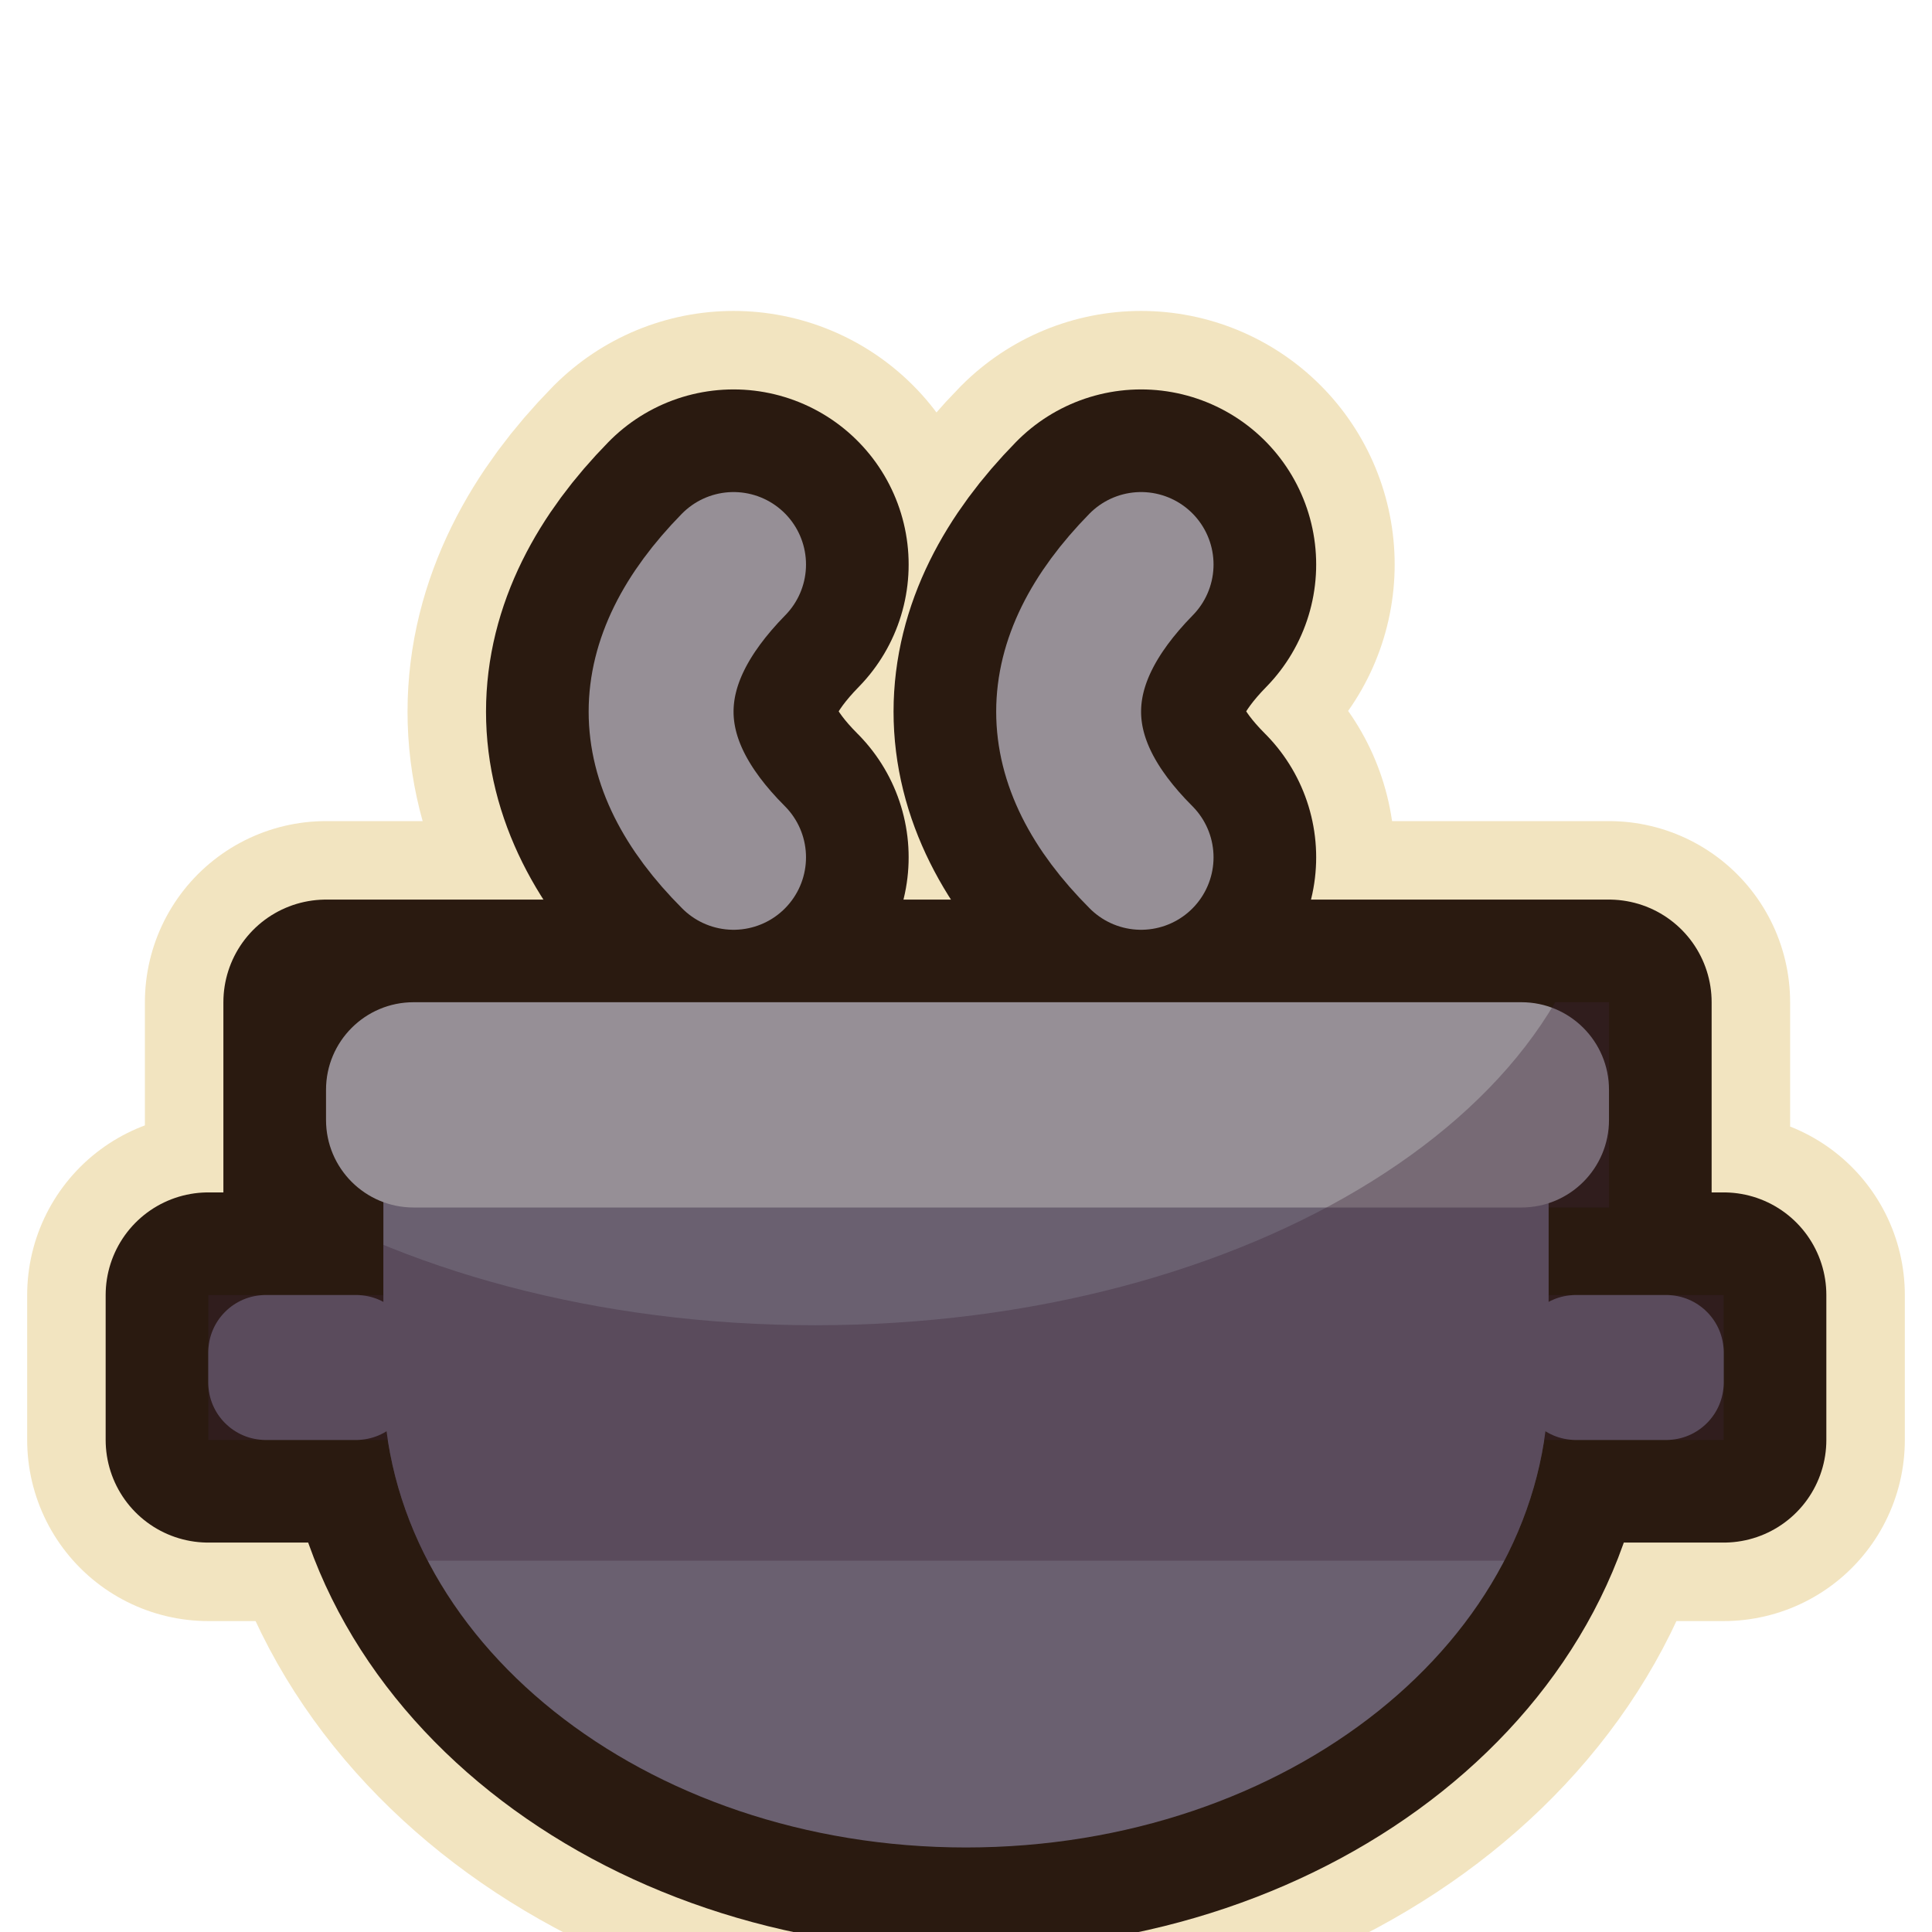
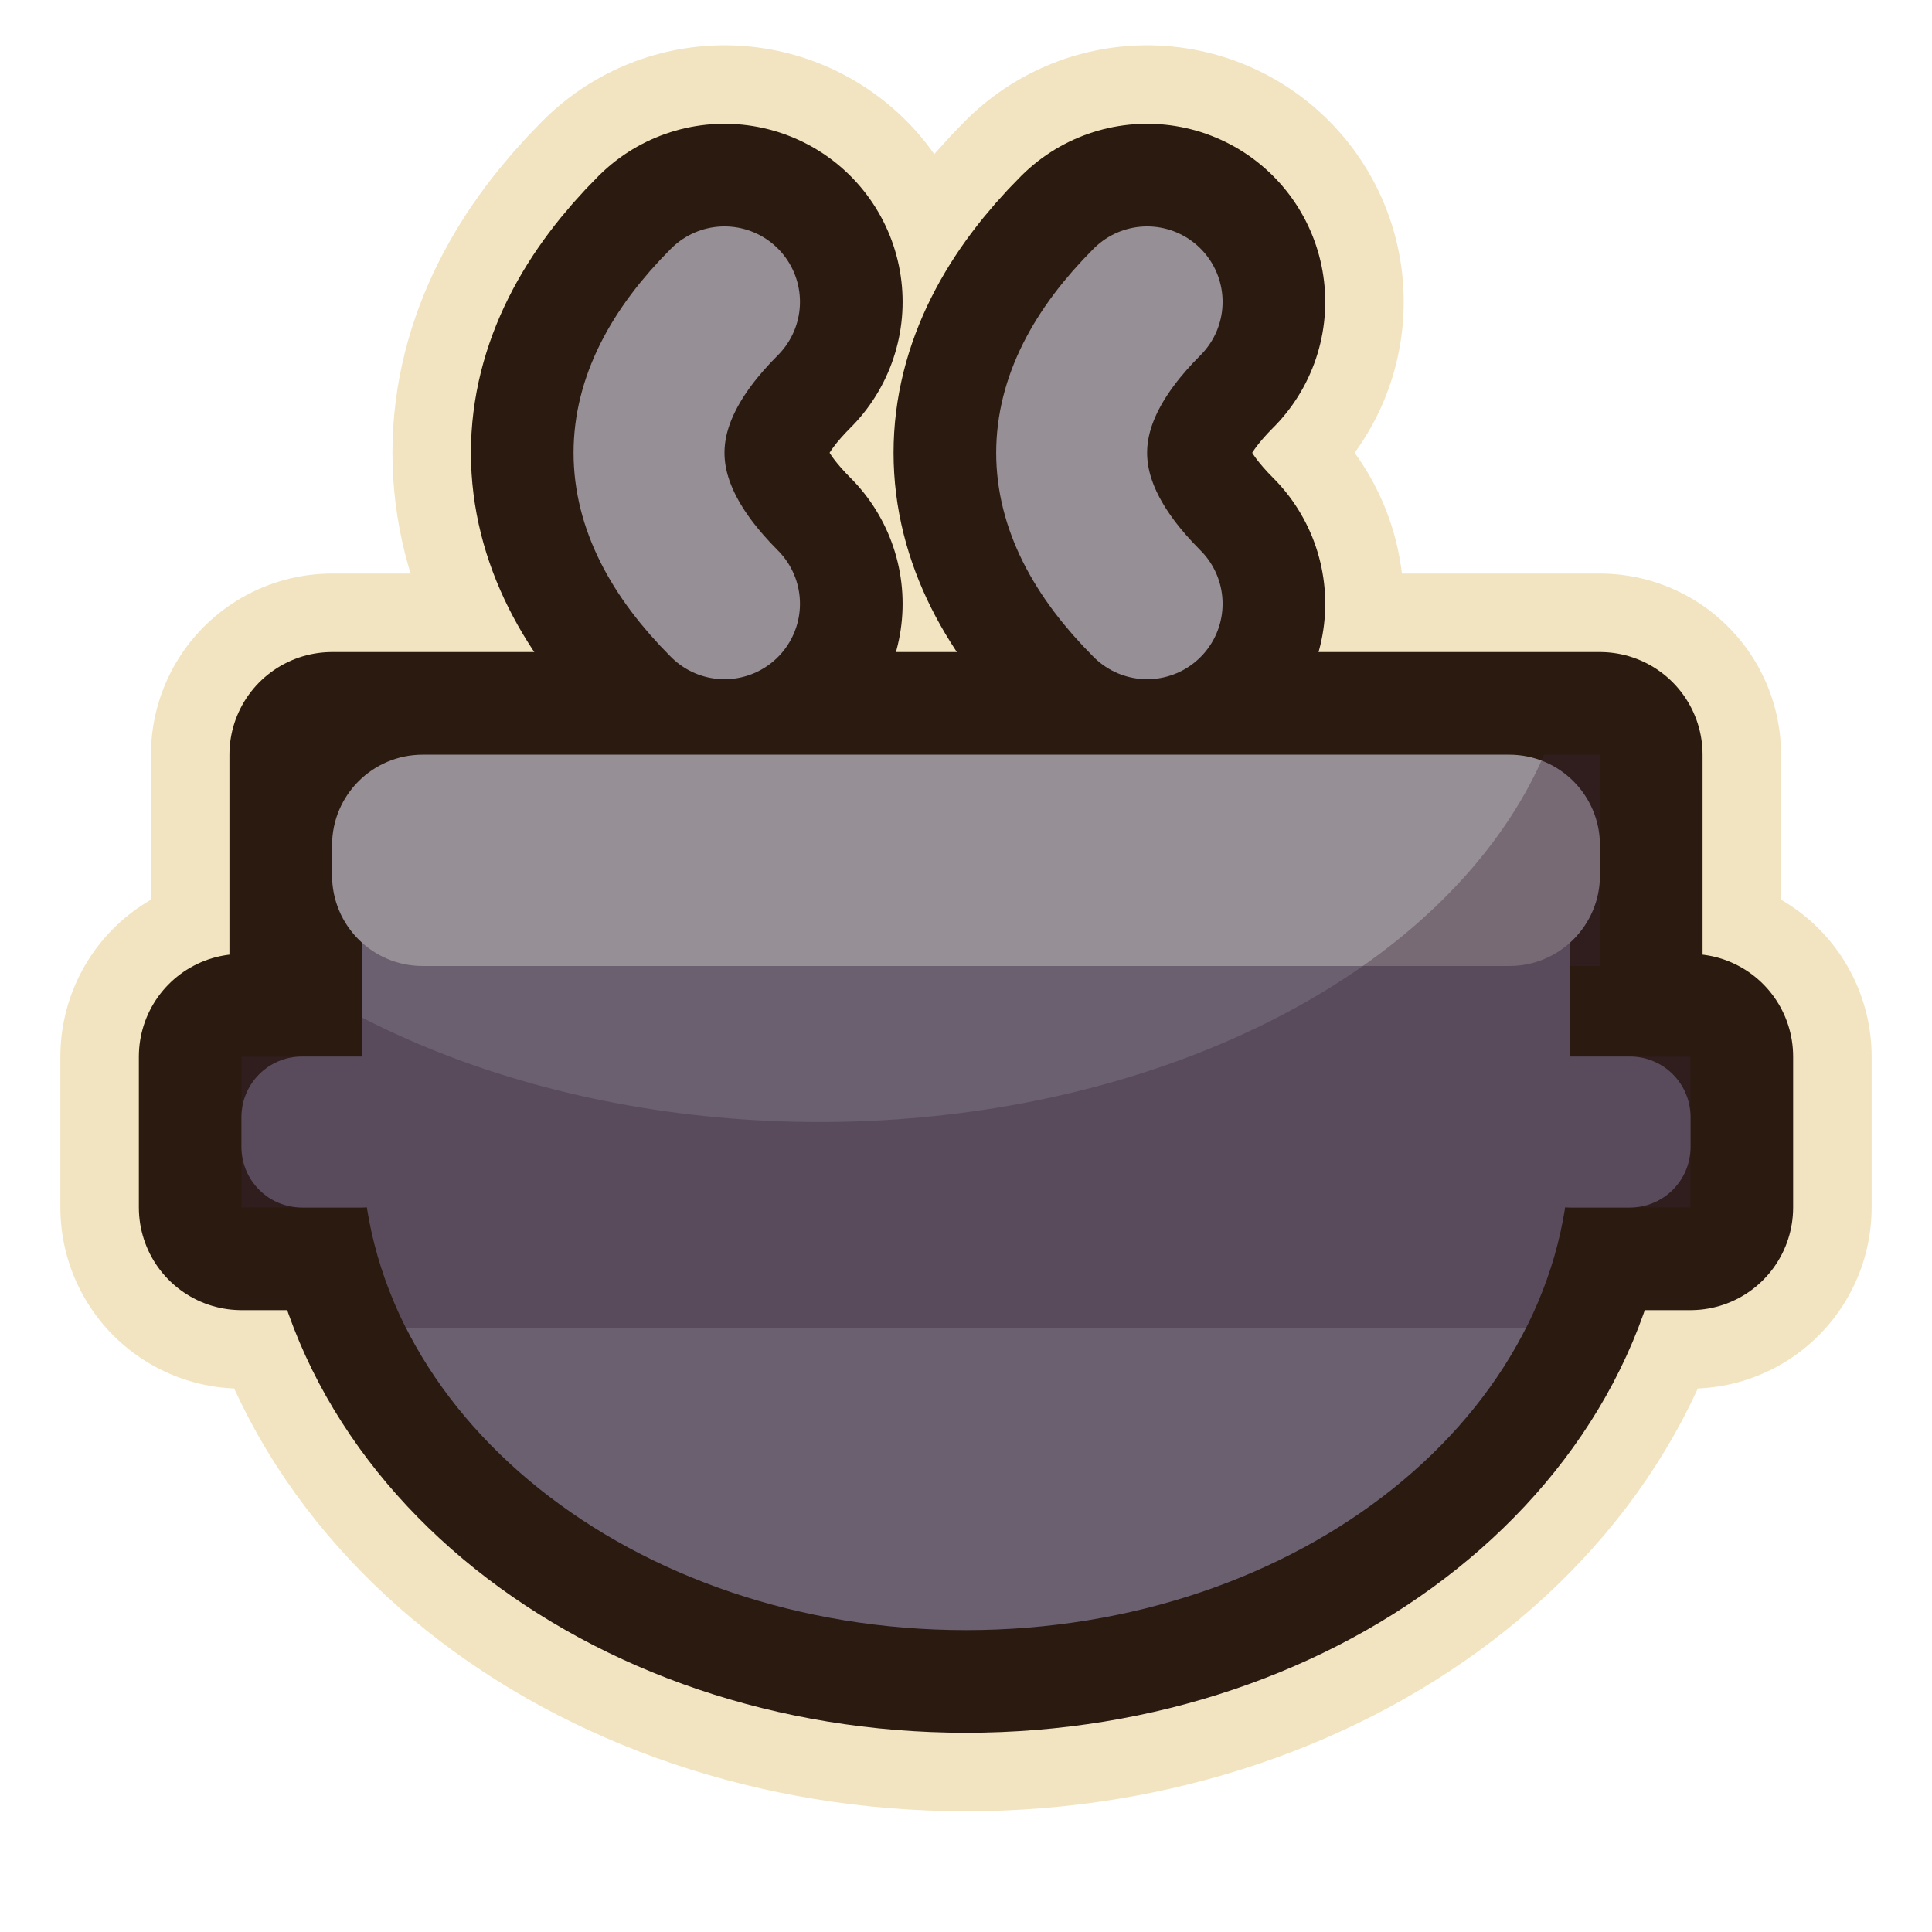
<svg xmlns="http://www.w3.org/2000/svg" viewBox="0 0 64 64" role="img" aria-label="soup bowl">
  <g fill="#f2e4c0" stroke="#f2e4c0" stroke-linejoin="round" stroke-linecap="round" stroke-width="12">
-     <path fill="none" stroke-width="16.8" d="M24.3 28.4Q19.5 23.6 24.3 18.7M37.8 28.4Q33 23.6 37.8 18.7" />
-     <path d="M12.7 38H51.3V45.8A19.3 15.4 0 0 1 12.7 45.8Z" />
-     <path d="M10.8 33.2h42.5v6.8h-42.5zM6.9 42.9h6.8v4.8h-6.8zM50.3 42.9h6.8v4.8h-6.8z" />
+     <path fill="none" stroke-width="17" d="M24 20Q19 15 24 10M38 20Q33 15 38 10" />
+     <path d="M12 30H52V38A20 16 0 0 1 12 38Z" />
+     <path d="M11 25h42v7h-42zM8 35h6v5h-6zM50 35h6v5h-6z" />
  </g>
  <g fill="#2a1a10" stroke="#2a1a10" stroke-linejoin="round" stroke-linecap="round" stroke-width="6.8">
-     <path fill="none" stroke-width="11.6" d="M24.3 28.4Q19.5 23.6 24.3 18.7M37.8 28.4Q33 23.6 37.8 18.7" />
-     <path d="M12.7 38H51.3V45.8A19.3 15.4 0 0 1 12.7 45.8Z" />
-     <path d="M10.8 33.2h42.5v6.8h-42.5zM6.9 42.9h6.8v4.8h-6.8zM50.3 42.9h6.8v4.8h-6.8z" />
+     <path fill="none" stroke-width="11.8" d="M24 20Q19 15 24 10M38 20Q33 15 38 10" />
+     <path d="M12 30H52V38A20 16 0 0 1 12 38Z" />
+     <path d="M11 25h42v7h-42zM8 35h6v5h-6zM50 35h6v5h-6z" />
  </g>
-   <path fill="none" stroke="#968f96" stroke-linecap="round" stroke-linejoin="round" stroke-width="4.8" d="M24.3 28.4Q19.5 23.6 24.3 18.7M37.8 28.4Q33 23.6 37.8 18.7" />
-   <path d="M12.7 38H51.3V45.8A19.3 15.4 0 0 1 12.7 45.8Z" fill="#6a6070" />
-   <rect x="10.8" y="33.2" width="42.5" height="6.8" rx="2.9" fill="#968f96" />
-   <rect x="6.9" y="42.9" width="6.8" height="4.8" rx="1.9" fill="#6a6070" />
-   <rect x="50.3" y="42.9" width="6.8" height="4.8" rx="1.9" fill="#6a6070" />
+   <path fill="none" stroke="#968f96" stroke-linecap="round" stroke-linejoin="round" stroke-width="5" d="M24 20Q19 15 24 10M38 20Q33 15 38 10" />
+   <path d="M12 30H52V38A20 16 0 0 1 12 38Z" fill="#6a6070" />
+   <rect x="11" y="25" width="42" height="7" rx="3" fill="#968f96" />
+   <rect x="8" y="35" width="6" height="5" rx="2" fill="#6a6070" />
+   <rect x="50" y="35" width="6" height="5" rx="2" fill="#6a6070" />
  <defs>
    <clipPath id="hl-ico-soup-bowl">
-       <path d="M12.7 38H51.3V45.8A19.3 15.4 0 0 1 12.7 45.8Z" />
-       <path d="M10.8 33.2h42.5v6.8h-42.5zM6.9 42.9h6.8v4.8h-6.8zM50.3 42.9h6.8v4.8h-6.8z" />
+       <path d="M12 30H52V38A20 16 0 0 1 12 38Z" />
+       <path d="M11 25h42v7h-42zM8 35h6v5h-6zM50 35h6v5h-6z" />
    </clipPath>
  </defs>
-   <path d="M2.9 12.3h58.2v39.4h-58.2zM.9 27.6a26.1 16.3 0 1 0 52.2 0a26.1 16.3 0 1 0-52.2 0z" fill="#3a2236" opacity=".34" fill-rule="evenodd" clip-path="url(#hl-ico-soup-bowl)" />
+   <path d="M4 3.5h56v40.5h-56zM2.2 19.2a25 16.9 0 1 0 49.9 0a25 16.9 0 1 0-49.9 0z" fill="#3a2236" opacity=".34" fill-rule="evenodd" clip-path="url(#hl-ico-soup-bowl)" />
</svg>
